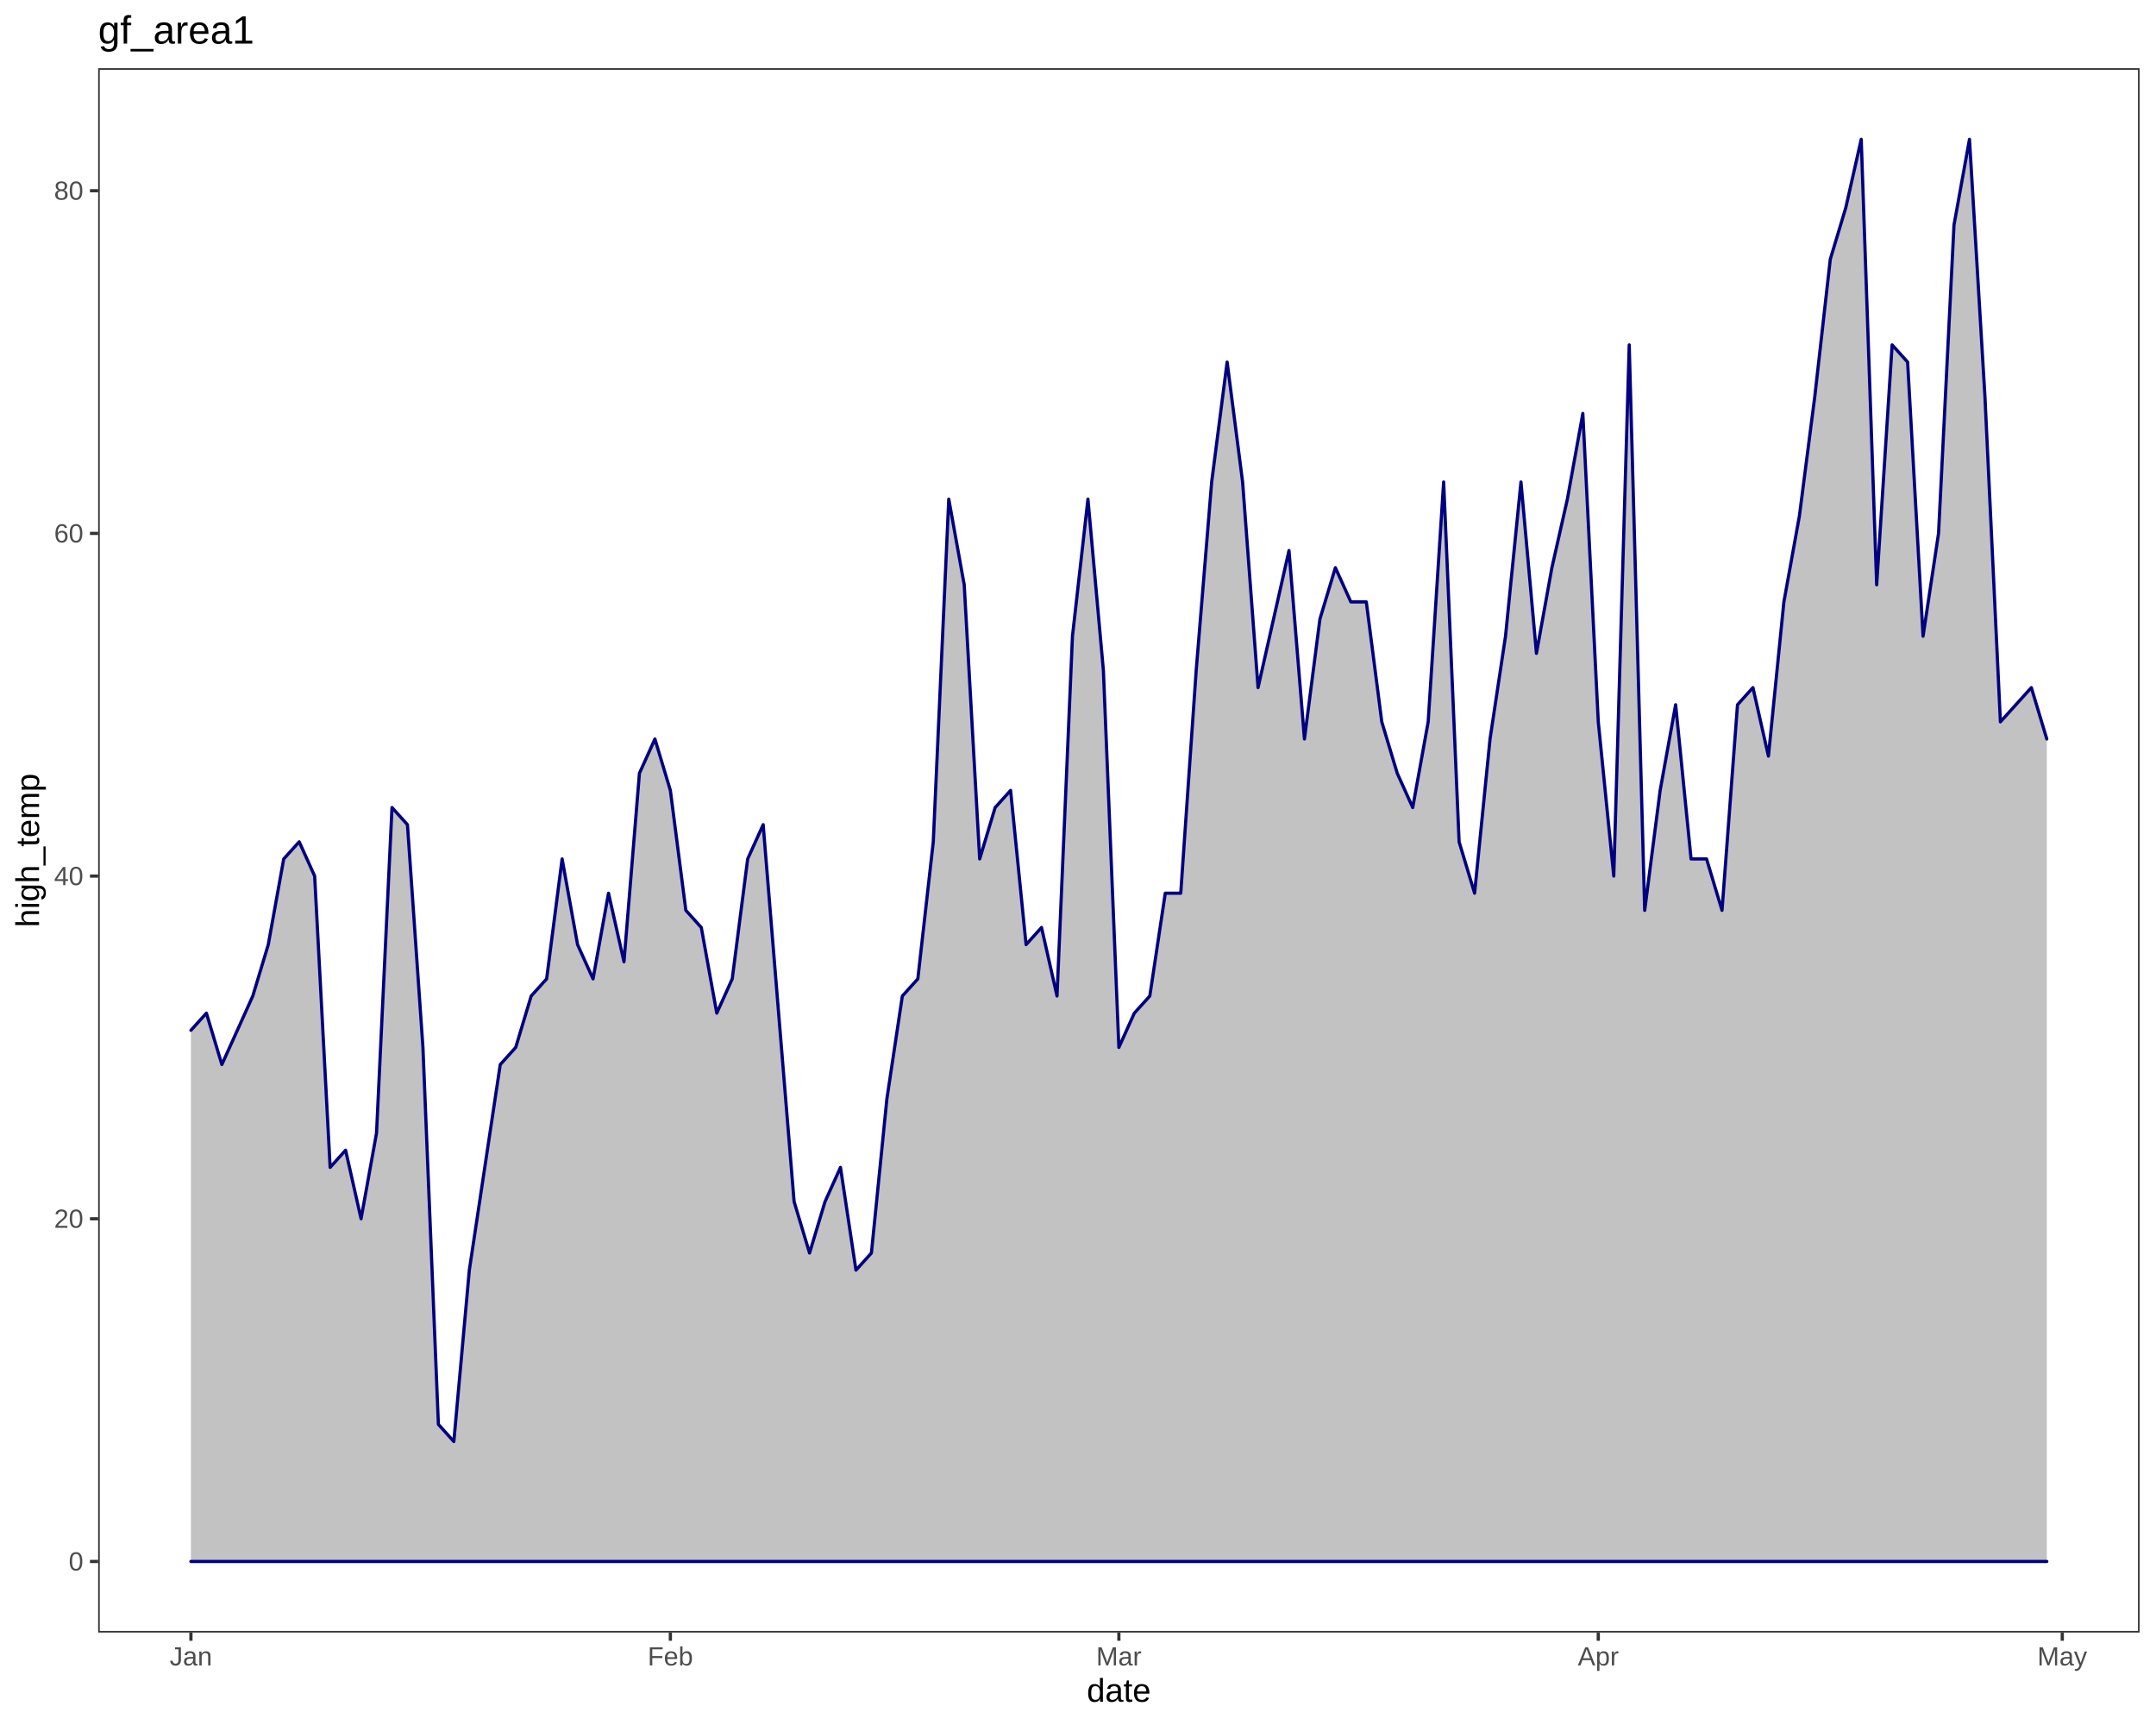
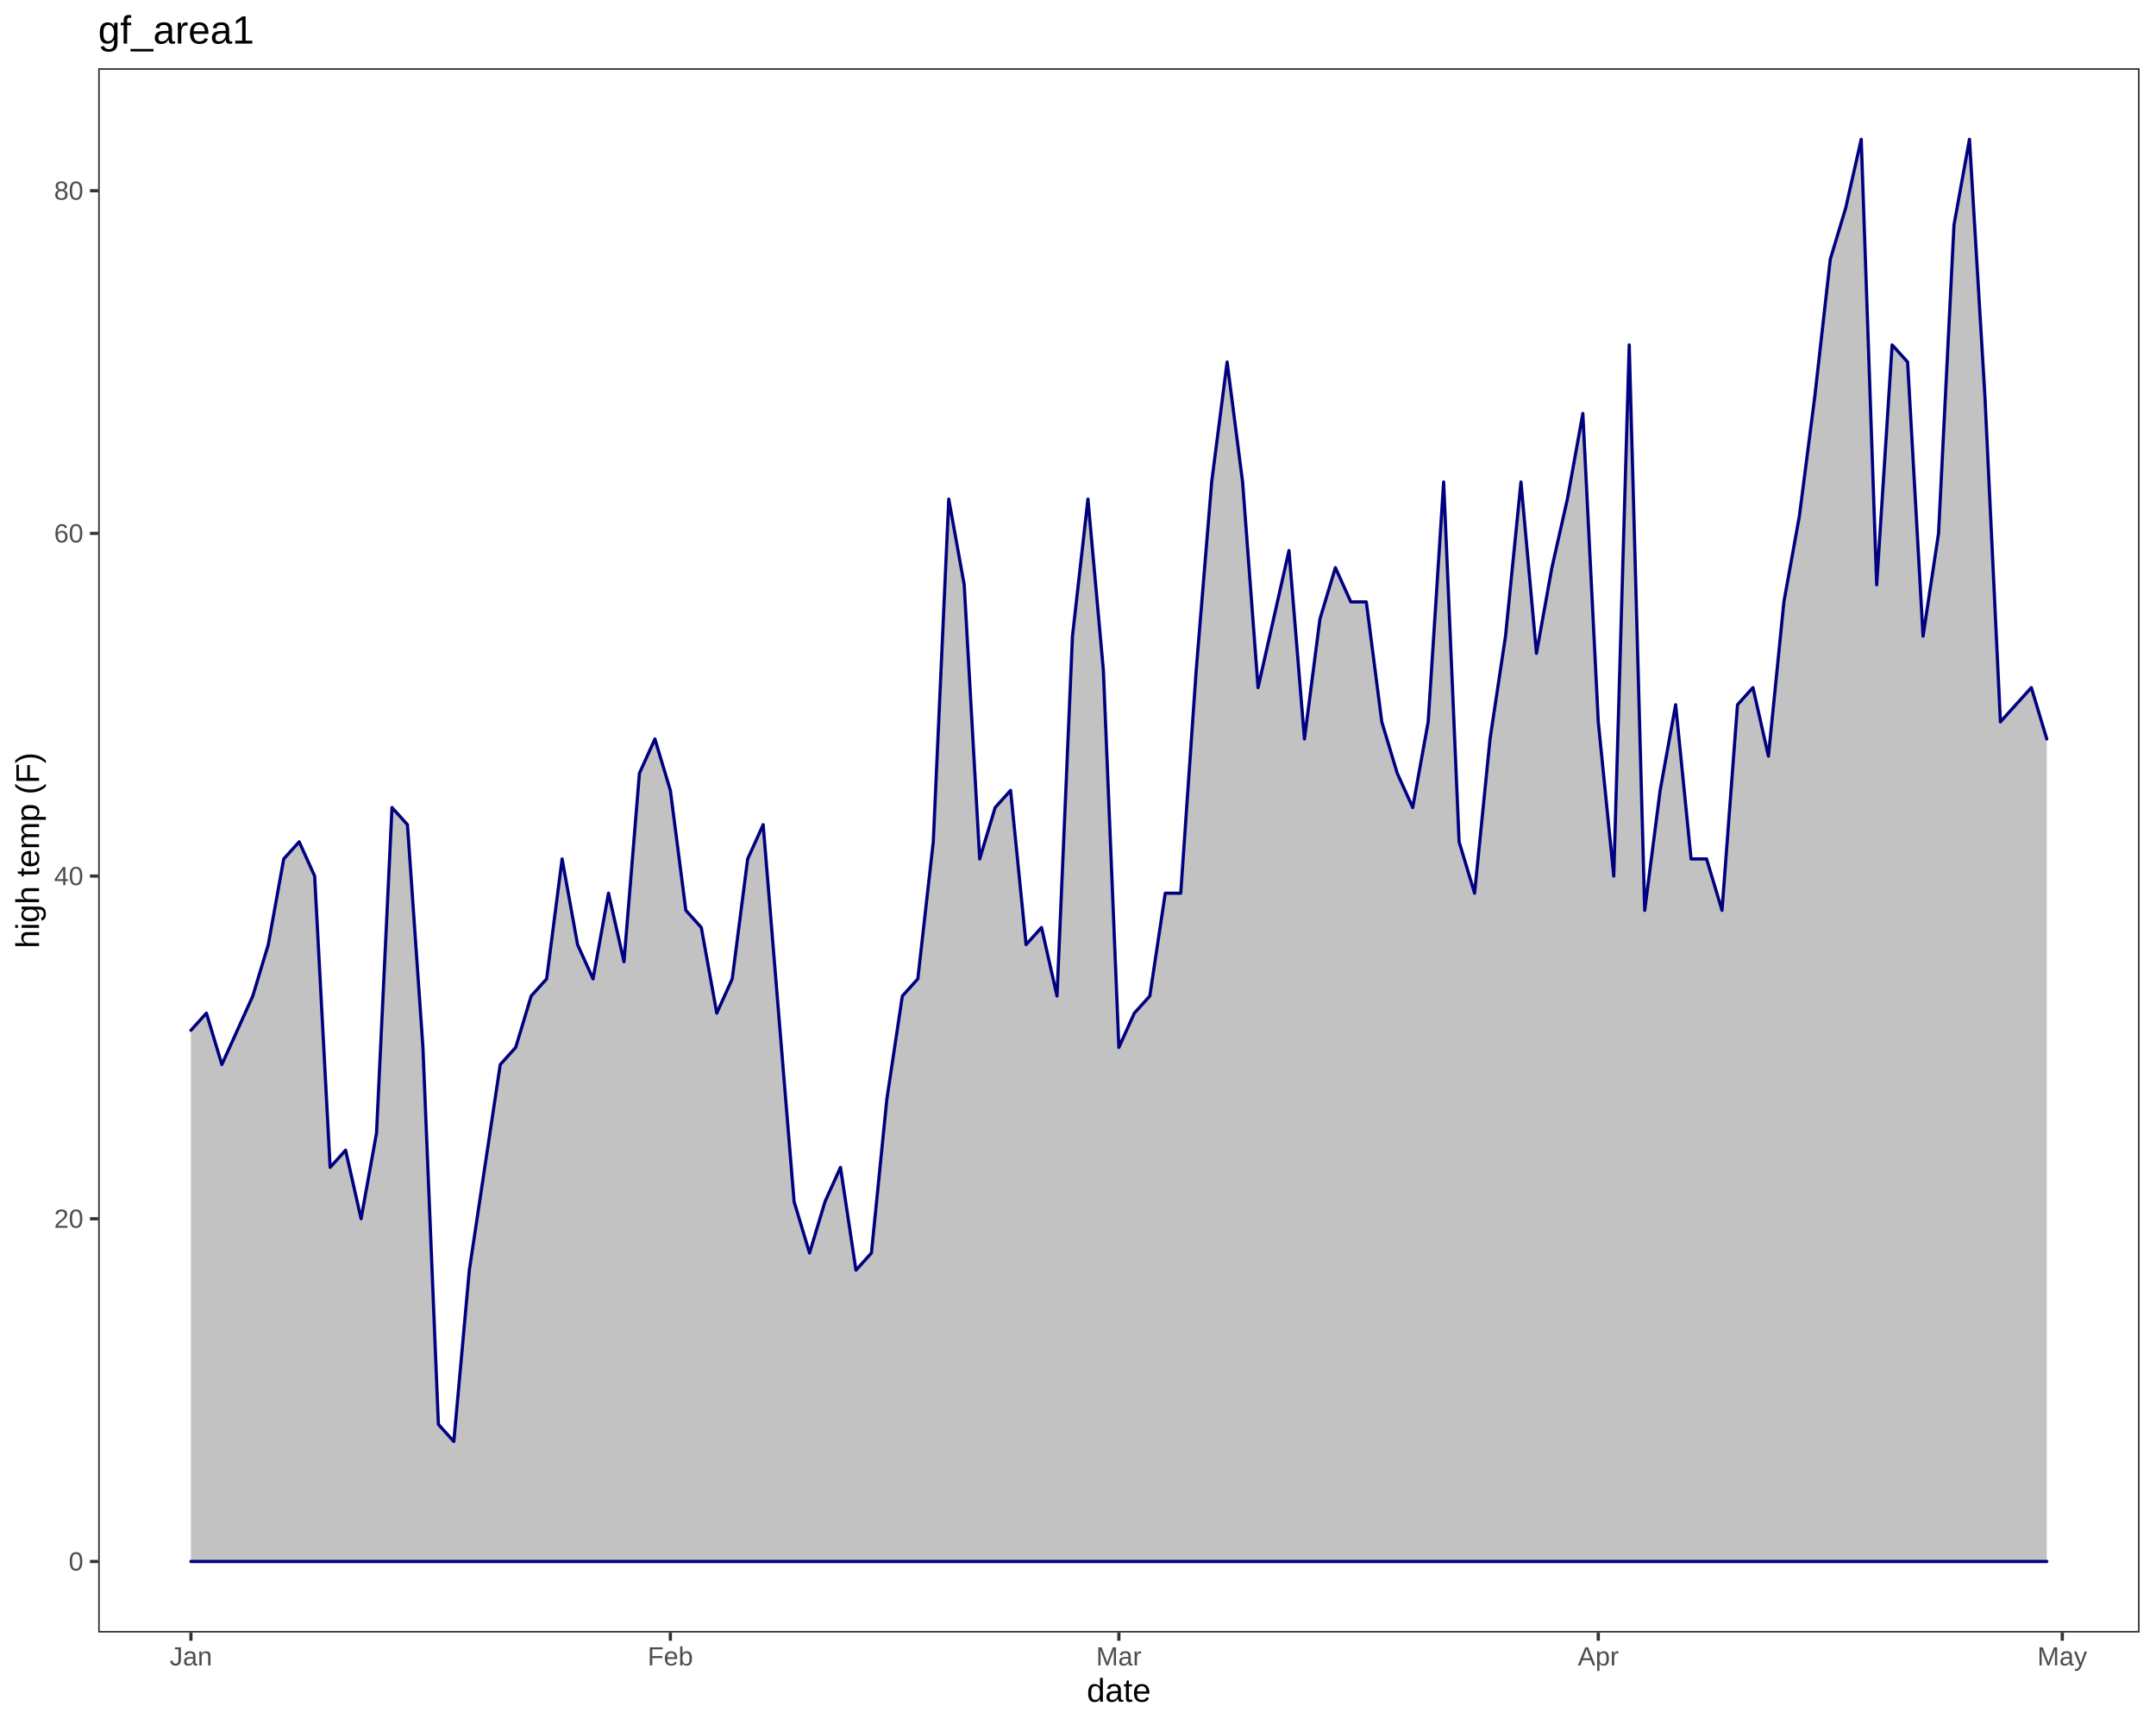
<svg xmlns="http://www.w3.org/2000/svg" viewBox="0 0 720.00 576.00">
  <defs>
    <style type="text/css">
    line, polyline, polygon, path, rect, circle {
      fill: none;
      stroke: #000000;
      stroke-linecap: round;
      stroke-linejoin: round;
      stroke-miterlimit: 10.00;
    }
  </style>
  </defs>
  <rect width="100%" height="100%" style="stroke: none; fill: #FFFFFF;" />
  <rect x="0.00" y="0.00" width="720.00" height="576.00" style="stroke-width: 1.07; stroke: #FFFFFF; fill: #FFFFFF;" />
  <defs>
    <clipPath id="cpMzIuNzh8NzE0LjUyfDU0NS4xM3wyMi43Nw==">
      <rect x="32.78" y="22.77" width="681.74" height="522.36" />
    </clipPath>
  </defs>
  <rect x="32.78" y="22.77" width="681.74" height="522.36" style="stroke-width: 1.07; stroke: none; fill: #FFFFFF;" clip-path="url(#cpMzIuNzh8NzE0LjUyfDU0NS4xM3wyMi43Nw==)" />
  <polygon points="63.76,344.03 68.93,338.30 74.09,355.47 79.26,344.03 84.42,332.58 89.59,315.42 94.75,286.81 99.92,281.09 105.08,292.53 110.25,389.80 115.41,384.07 120.58,406.96 125.74,378.35 130.91,269.65 136.07,275.37 141.24,349.75 146.40,475.62 151.56,481.34 156.73,424.12 161.89,389.80 167.06,355.47 172.22,349.75 177.39,332.58 182.55,326.86 187.72,286.81 192.88,315.42 198.05,326.86 203.21,298.25 208.38,321.14 213.54,258.20 218.71,246.76 223.87,263.93 229.04,303.98 234.20,309.70 239.37,338.30 244.53,326.86 249.69,286.81 254.86,275.37 260.02,338.30 265.19,401.24 270.35,418.40 275.52,401.24 280.68,389.80 285.85,424.12 291.01,418.40 296.18,366.91 301.34,332.58 306.51,326.86 311.67,281.09 316.84,166.66 322.00,195.27 327.17,286.81 332.33,269.65 337.49,263.93 342.66,315.42 347.82,309.70 352.99,332.58 358.15,212.43 363.32,166.66 368.48,223.88 373.65,349.75 378.81,338.30 383.98,332.58 389.14,298.25 394.31,298.25 399.47,223.88 404.64,160.94 409.80,120.89 414.97,160.94 420.13,229.60 425.30,206.71 430.46,183.83 435.62,246.76 440.79,206.71 445.95,189.55 451.12,200.99 456.28,200.99 461.45,241.04 466.61,258.20 471.78,269.65 476.94,241.04 482.11,160.94 487.27,281.09 492.44,298.25 497.60,246.76 502.77,212.43 507.93,160.94 513.10,218.16 518.26,189.55 523.43,166.66 528.59,138.06 533.75,241.04 538.92,292.53 544.08,115.17 549.25,303.98 554.41,263.93 559.58,235.32 564.74,286.81 569.91,286.81 575.07,303.98 580.24,235.32 585.40,229.60 590.57,252.48 595.73,200.99 600.90,172.38 606.06,132.34 611.23,86.56 616.39,69.40 621.56,46.52 626.72,195.27 631.88,115.17 637.05,120.89 642.21,212.43 647.38,178.11 652.54,75.12 657.71,46.52 662.87,132.34 668.04,241.04 673.20,235.32 678.37,229.60 683.53,246.76 683.53,521.39 678.37,521.39 673.20,521.39 668.04,521.39 662.87,521.39 657.71,521.39 652.54,521.39 647.38,521.39 642.21,521.39 637.05,521.39 631.88,521.39 626.72,521.39 621.56,521.39 616.39,521.39 611.23,521.39 606.06,521.39 600.90,521.39 595.73,521.39 590.57,521.39 585.40,521.39 580.24,521.39 575.07,521.39 569.91,521.39 564.74,521.39 559.58,521.39 554.41,521.39 549.25,521.39 544.08,521.39 538.92,521.39 533.75,521.39 528.59,521.39 523.43,521.39 518.26,521.39 513.10,521.39 507.93,521.39 502.77,521.39 497.60,521.39 492.44,521.39 487.27,521.39 482.11,521.39 476.94,521.39 471.78,521.39 466.61,521.39 461.45,521.39 456.28,521.39 451.12,521.39 445.95,521.39 440.79,521.39 435.62,521.39 430.46,521.39 425.30,521.39 420.13,521.39 414.97,521.39 409.80,521.39 404.64,521.39 399.47,521.39 394.31,521.39 389.14,521.39 383.98,521.39 378.81,521.39 373.65,521.39 368.48,521.39 363.32,521.39 358.15,521.39 352.99,521.39 347.82,521.39 342.66,521.39 337.49,521.39 332.33,521.39 327.17,521.39 322.00,521.39 316.84,521.39 311.67,521.39 306.51,521.39 301.34,521.39 296.18,521.39 291.01,521.39 285.85,521.39 280.68,521.39 275.52,521.39 270.35,521.39 265.19,521.39 260.02,521.39 254.86,521.39 249.69,521.39 244.53,521.39 239.37,521.39 234.20,521.39 229.04,521.39 223.87,521.39 218.71,521.39 213.54,521.39 208.38,521.39 203.21,521.39 198.05,521.39 192.88,521.39 187.72,521.39 182.55,521.39 177.39,521.39 172.22,521.39 167.06,521.39 161.89,521.39 156.73,521.39 151.56,521.39 146.40,521.39 141.24,521.39 136.07,521.39 130.91,521.39 125.74,521.39 120.58,521.39 115.41,521.39 110.25,521.39 105.08,521.39 99.92,521.39 94.75,521.39 89.59,521.39 84.42,521.39 79.26,521.39 74.09,521.39 68.93,521.39 63.76,521.39 " style="stroke-width: 0.00; stroke: none; fill: #333333; fill-opacity: 0.30;" clip-path="url(#cpMzIuNzh8NzE0LjUyfDU0NS4xM3wyMi43Nw==)" />
  <polyline points="63.76,344.03 68.93,338.30 74.09,355.47 79.26,344.03 84.42,332.58 89.59,315.42 94.75,286.81 99.92,281.09 105.08,292.53 110.25,389.80 115.41,384.07 120.58,406.96 125.74,378.35 130.91,269.65 136.07,275.37 141.24,349.75 146.40,475.62 151.56,481.34 156.73,424.12 161.89,389.80 167.06,355.47 172.22,349.75 177.39,332.58 182.55,326.86 187.72,286.81 192.88,315.42 198.05,326.86 203.21,298.25 208.38,321.14 213.54,258.20 218.71,246.76 223.87,263.93 229.04,303.98 234.20,309.70 239.37,338.30 244.53,326.86 249.69,286.81 254.86,275.37 260.02,338.30 265.19,401.24 270.35,418.40 275.52,401.24 280.68,389.80 285.85,424.12 291.01,418.40 296.18,366.91 301.34,332.58 306.51,326.86 311.67,281.09 316.84,166.66 322.00,195.27 327.17,286.81 332.33,269.65 337.49,263.93 342.66,315.42 347.82,309.70 352.99,332.58 358.15,212.43 363.32,166.66 368.48,223.88 373.65,349.75 378.81,338.30 383.98,332.58 389.14,298.25 394.31,298.25 399.47,223.88 404.64,160.94 409.80,120.89 414.97,160.94 420.13,229.60 425.30,206.71 430.46,183.83 435.62,246.76 440.79,206.71 445.95,189.55 451.12,200.99 456.28,200.99 461.45,241.04 466.61,258.20 471.78,269.65 476.94,241.04 482.11,160.94 487.27,281.09 492.44,298.25 497.60,246.76 502.77,212.43 507.93,160.94 513.10,218.16 518.26,189.55 523.43,166.66 528.59,138.06 533.75,241.04 538.92,292.53 544.08,115.17 549.25,303.98 554.41,263.93 559.58,235.32 564.74,286.81 569.91,286.81 575.07,303.98 580.24,235.32 585.40,229.60 590.57,252.48 595.73,200.99 600.90,172.38 606.06,132.34 611.23,86.56 616.39,69.40 621.56,46.52 626.72,195.27 631.88,115.17 637.05,120.89 642.21,212.43 647.38,178.11 652.54,75.12 657.71,46.52 662.87,132.34 668.04,241.04 673.20,235.32 678.37,229.60 683.53,246.76 " style="stroke-width: 1.07; stroke: #000080;" clip-path="url(#cpMzIuNzh8NzE0LjUyfDU0NS4xM3wyMi43Nw==)" />
  <polyline points="683.53,521.39 678.37,521.39 673.20,521.39 668.04,521.39 662.87,521.39 657.71,521.39 652.54,521.39 647.38,521.39 642.21,521.39 637.05,521.39 631.88,521.39 626.72,521.39 621.56,521.39 616.39,521.39 611.23,521.39 606.06,521.39 600.90,521.39 595.73,521.39 590.57,521.39 585.40,521.39 580.24,521.39 575.07,521.39 569.91,521.39 564.74,521.39 559.58,521.39 554.41,521.39 549.25,521.39 544.08,521.39 538.92,521.39 533.75,521.39 528.59,521.39 523.43,521.39 518.26,521.39 513.10,521.39 507.93,521.39 502.77,521.39 497.60,521.39 492.44,521.39 487.27,521.39 482.11,521.39 476.94,521.39 471.78,521.39 466.61,521.39 461.45,521.39 456.28,521.39 451.12,521.39 445.95,521.39 440.79,521.39 435.62,521.39 430.46,521.39 425.30,521.39 420.13,521.39 414.97,521.39 409.80,521.39 404.64,521.39 399.47,521.39 394.31,521.39 389.14,521.39 383.98,521.39 378.81,521.39 373.65,521.39 368.48,521.39 363.32,521.39 358.15,521.39 352.99,521.39 347.82,521.39 342.66,521.39 337.49,521.39 332.33,521.39 327.17,521.39 322.00,521.39 316.84,521.39 311.67,521.39 306.51,521.39 301.34,521.39 296.18,521.39 291.01,521.39 285.85,521.39 280.68,521.39 275.52,521.39 270.35,521.39 265.19,521.39 260.02,521.39 254.86,521.39 249.69,521.39 244.53,521.39 239.37,521.39 234.20,521.39 229.04,521.39 223.87,521.39 218.71,521.39 213.54,521.39 208.38,521.39 203.21,521.39 198.05,521.39 192.88,521.39 187.72,521.39 182.55,521.39 177.39,521.39 172.22,521.39 167.06,521.39 161.89,521.39 156.73,521.39 151.56,521.39 146.40,521.39 141.24,521.39 136.07,521.39 130.91,521.39 125.74,521.39 120.58,521.39 115.41,521.39 110.25,521.39 105.08,521.39 99.92,521.39 94.75,521.39 89.59,521.39 84.42,521.39 79.26,521.39 74.09,521.39 68.93,521.39 63.76,521.39 " style="stroke-width: 1.07; stroke: #000080;" clip-path="url(#cpMzIuNzh8NzE0LjUyfDU0NS4xM3wyMi43Nw==)" />
  <rect x="32.78" y="22.77" width="681.74" height="522.36" style="stroke-width: 1.07; stroke: #333333;" clip-path="url(#cpMzIuNzh8NzE0LjUyfDU0NS4xM3wyMi43Nw==)" />
  <defs>
    <clipPath id="cpMC4wMHw3MjAuMDB8NTc2LjAwfDAuMDA=">
      <rect x="0.00" y="0.00" width="720.00" height="576.00" />
    </clipPath>
  </defs>
  <g clip-path="url(#cpMC4wMHw3MjAuMDB8NTc2LjAwfDAuMDA=)">
    <text x="22.95" y="524.41" style="font-size: 8.80px; fill: #4D4D4D; font-family: Liberation Sans;" textLength="4.89px" lengthAdjust="spacingAndGlyphs">0</text>
  </g>
  <g clip-path="url(#cpMC4wMHw3MjAuMDB8NTc2LjAwfDAuMDA=)">
    <text x="18.06" y="409.98" style="font-size: 8.80px; fill: #4D4D4D; font-family: Liberation Sans;" textLength="9.78px" lengthAdjust="spacingAndGlyphs">20</text>
  </g>
  <g clip-path="url(#cpMC4wMHw3MjAuMDB8NTc2LjAwfDAuMDA=)">
    <text x="18.06" y="295.56" style="font-size: 8.80px; fill: #4D4D4D; font-family: Liberation Sans;" textLength="9.78px" lengthAdjust="spacingAndGlyphs">40</text>
  </g>
  <g clip-path="url(#cpMC4wMHw3MjAuMDB8NTc2LjAwfDAuMDA=)">
    <text x="18.06" y="181.13" style="font-size: 8.80px; fill: #4D4D4D; font-family: Liberation Sans;" textLength="9.78px" lengthAdjust="spacingAndGlyphs">60</text>
  </g>
  <g clip-path="url(#cpMC4wMHw3MjAuMDB8NTc2LjAwfDAuMDA=)">
    <text x="18.06" y="66.70" style="font-size: 8.80px; fill: #4D4D4D; font-family: Liberation Sans;" textLength="9.78px" lengthAdjust="spacingAndGlyphs">80</text>
  </g>
  <polyline points="30.04,521.39 32.78,521.39 " style="stroke-width: 1.07; stroke: #333333; stroke-linecap: butt;" clip-path="url(#cpMC4wMHw3MjAuMDB8NTc2LjAwfDAuMDA=)" />
  <polyline points="30.04,406.96 32.78,406.96 " style="stroke-width: 1.07; stroke: #333333; stroke-linecap: butt;" clip-path="url(#cpMC4wMHw3MjAuMDB8NTc2LjAwfDAuMDA=)" />
  <polyline points="30.04,292.53 32.78,292.53 " style="stroke-width: 1.07; stroke: #333333; stroke-linecap: butt;" clip-path="url(#cpMC4wMHw3MjAuMDB8NTc2LjAwfDAuMDA=)" />
  <polyline points="30.04,178.11 32.78,178.11 " style="stroke-width: 1.07; stroke: #333333; stroke-linecap: butt;" clip-path="url(#cpMC4wMHw3MjAuMDB8NTc2LjAwfDAuMDA=)" />
  <polyline points="30.04,63.68 32.78,63.68 " style="stroke-width: 1.07; stroke: #333333; stroke-linecap: butt;" clip-path="url(#cpMC4wMHw3MjAuMDB8NTc2LjAwfDAuMDA=)" />
  <polyline points="63.76,547.87 63.76,545.13 " style="stroke-width: 1.07; stroke: #333333; stroke-linecap: butt;" clip-path="url(#cpMC4wMHw3MjAuMDB8NTc2LjAwfDAuMDA=)" />
  <polyline points="223.87,547.87 223.87,545.13 " style="stroke-width: 1.07; stroke: #333333; stroke-linecap: butt;" clip-path="url(#cpMC4wMHw3MjAuMDB8NTc2LjAwfDAuMDA=)" />
  <polyline points="373.65,547.87 373.65,545.13 " style="stroke-width: 1.07; stroke: #333333; stroke-linecap: butt;" clip-path="url(#cpMC4wMHw3MjAuMDB8NTc2LjAwfDAuMDA=)" />
  <polyline points="533.75,547.87 533.75,545.13 " style="stroke-width: 1.07; stroke: #333333; stroke-linecap: butt;" clip-path="url(#cpMC4wMHw3MjAuMDB8NTc2LjAwfDAuMDA=)" />
  <polyline points="688.70,547.87 688.70,545.13 " style="stroke-width: 1.07; stroke: #333333; stroke-linecap: butt;" clip-path="url(#cpMC4wMHw3MjAuMDB8NTc2LjAwfDAuMDA=)" />
  <g clip-path="url(#cpMC4wMHw3MjAuMDB8NTc2LjAwfDAuMDA=)">
    <text x="56.67" y="556.11" style="font-size: 8.80px; fill: #4D4D4D; font-family: Liberation Sans;" textLength="14.19px" lengthAdjust="spacingAndGlyphs">Jan</text>
  </g>
  <g clip-path="url(#cpMC4wMHw3MjAuMDB8NTc2LjAwfDAuMDA=)">
    <text x="216.29" y="556.11" style="font-size: 8.80px; fill: #4D4D4D; font-family: Liberation Sans;" textLength="15.16px" lengthAdjust="spacingAndGlyphs">Feb</text>
  </g>
  <g clip-path="url(#cpMC4wMHw3MjAuMDB8NTc2LjAwfDAuMDA=)">
    <text x="366.08" y="556.11" style="font-size: 8.80px; fill: #4D4D4D; font-family: Liberation Sans;" textLength="15.14px" lengthAdjust="spacingAndGlyphs">Mar</text>
  </g>
  <g clip-path="url(#cpMC4wMHw3MjAuMDB8NTc2LjAwfDAuMDA=)">
    <text x="526.91" y="556.11" style="font-size: 8.80px; fill: #4D4D4D; font-family: Liberation Sans;" textLength="13.69px" lengthAdjust="spacingAndGlyphs">Apr</text>
  </g>
  <g clip-path="url(#cpMC4wMHw3MjAuMDB8NTc2LjAwfDAuMDA=)">
    <text x="680.38" y="556.11" style="font-size: 8.80px; fill: #4D4D4D; font-family: Liberation Sans;" textLength="16.62px" lengthAdjust="spacingAndGlyphs">May</text>
  </g>
  <g clip-path="url(#cpMC4wMHw3MjAuMDB8NTc2LjAwfDAuMDA=)">
    <text x="362.93" y="568.24" style="font-size: 11.00px; font-family: Liberation Sans;" textLength="21.44px" lengthAdjust="spacingAndGlyphs">date</text>
  </g>
  <g clip-path="url(#cpMC4wMHw3MjAuMDB8NTc2LjAwfDAuMDA=)">
-     <text transform="translate(13.04,309.65) rotate(-90)" style="font-size: 11.00px; font-family: Liberation Sans;" textLength="51.41px" lengthAdjust="spacingAndGlyphs">high_temp</text>
+     <text transform="translate(13.04,316.67) rotate(-90)" style="font-size: 11.00px; font-family: Liberation Sans;" textLength="65.44px" lengthAdjust="spacingAndGlyphs">high temp (F)</text>
  </g>
  <g clip-path="url(#cpMC4wMHw3MjAuMDB8NTc2LjAwfDAuMDA=)">
    <text x="32.78" y="14.56" style="font-size: 13.20px; font-family: Liberation Sans;" textLength="52.02px" lengthAdjust="spacingAndGlyphs">gf_area1</text>
  </g>
</svg>
